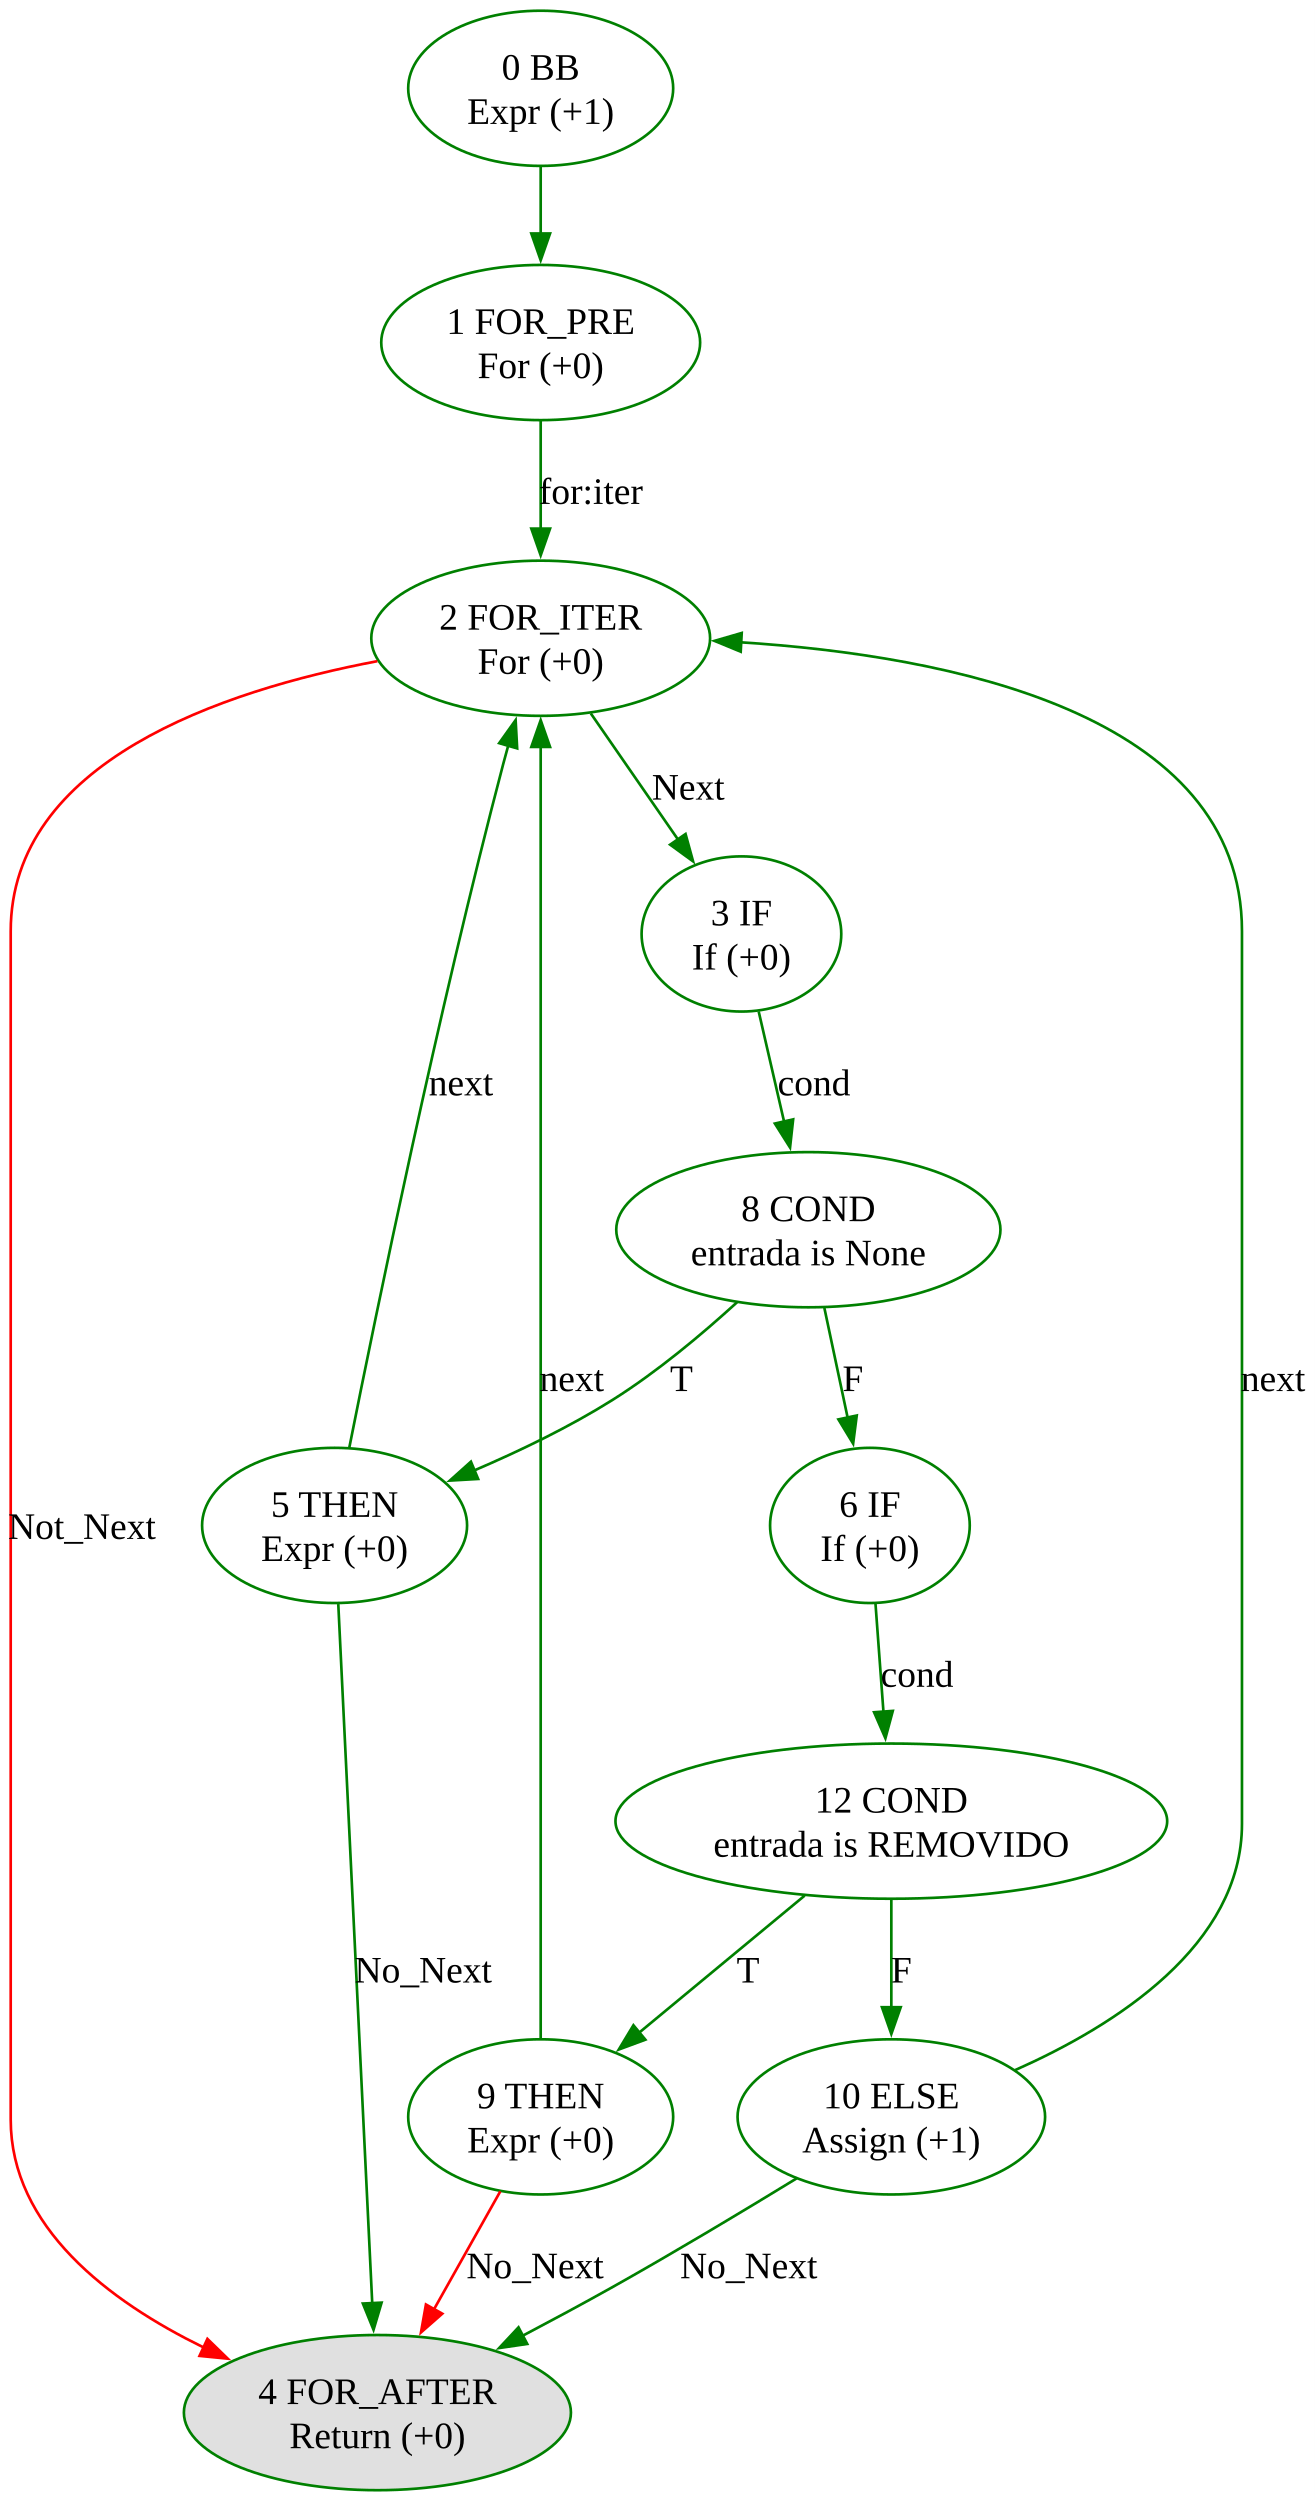
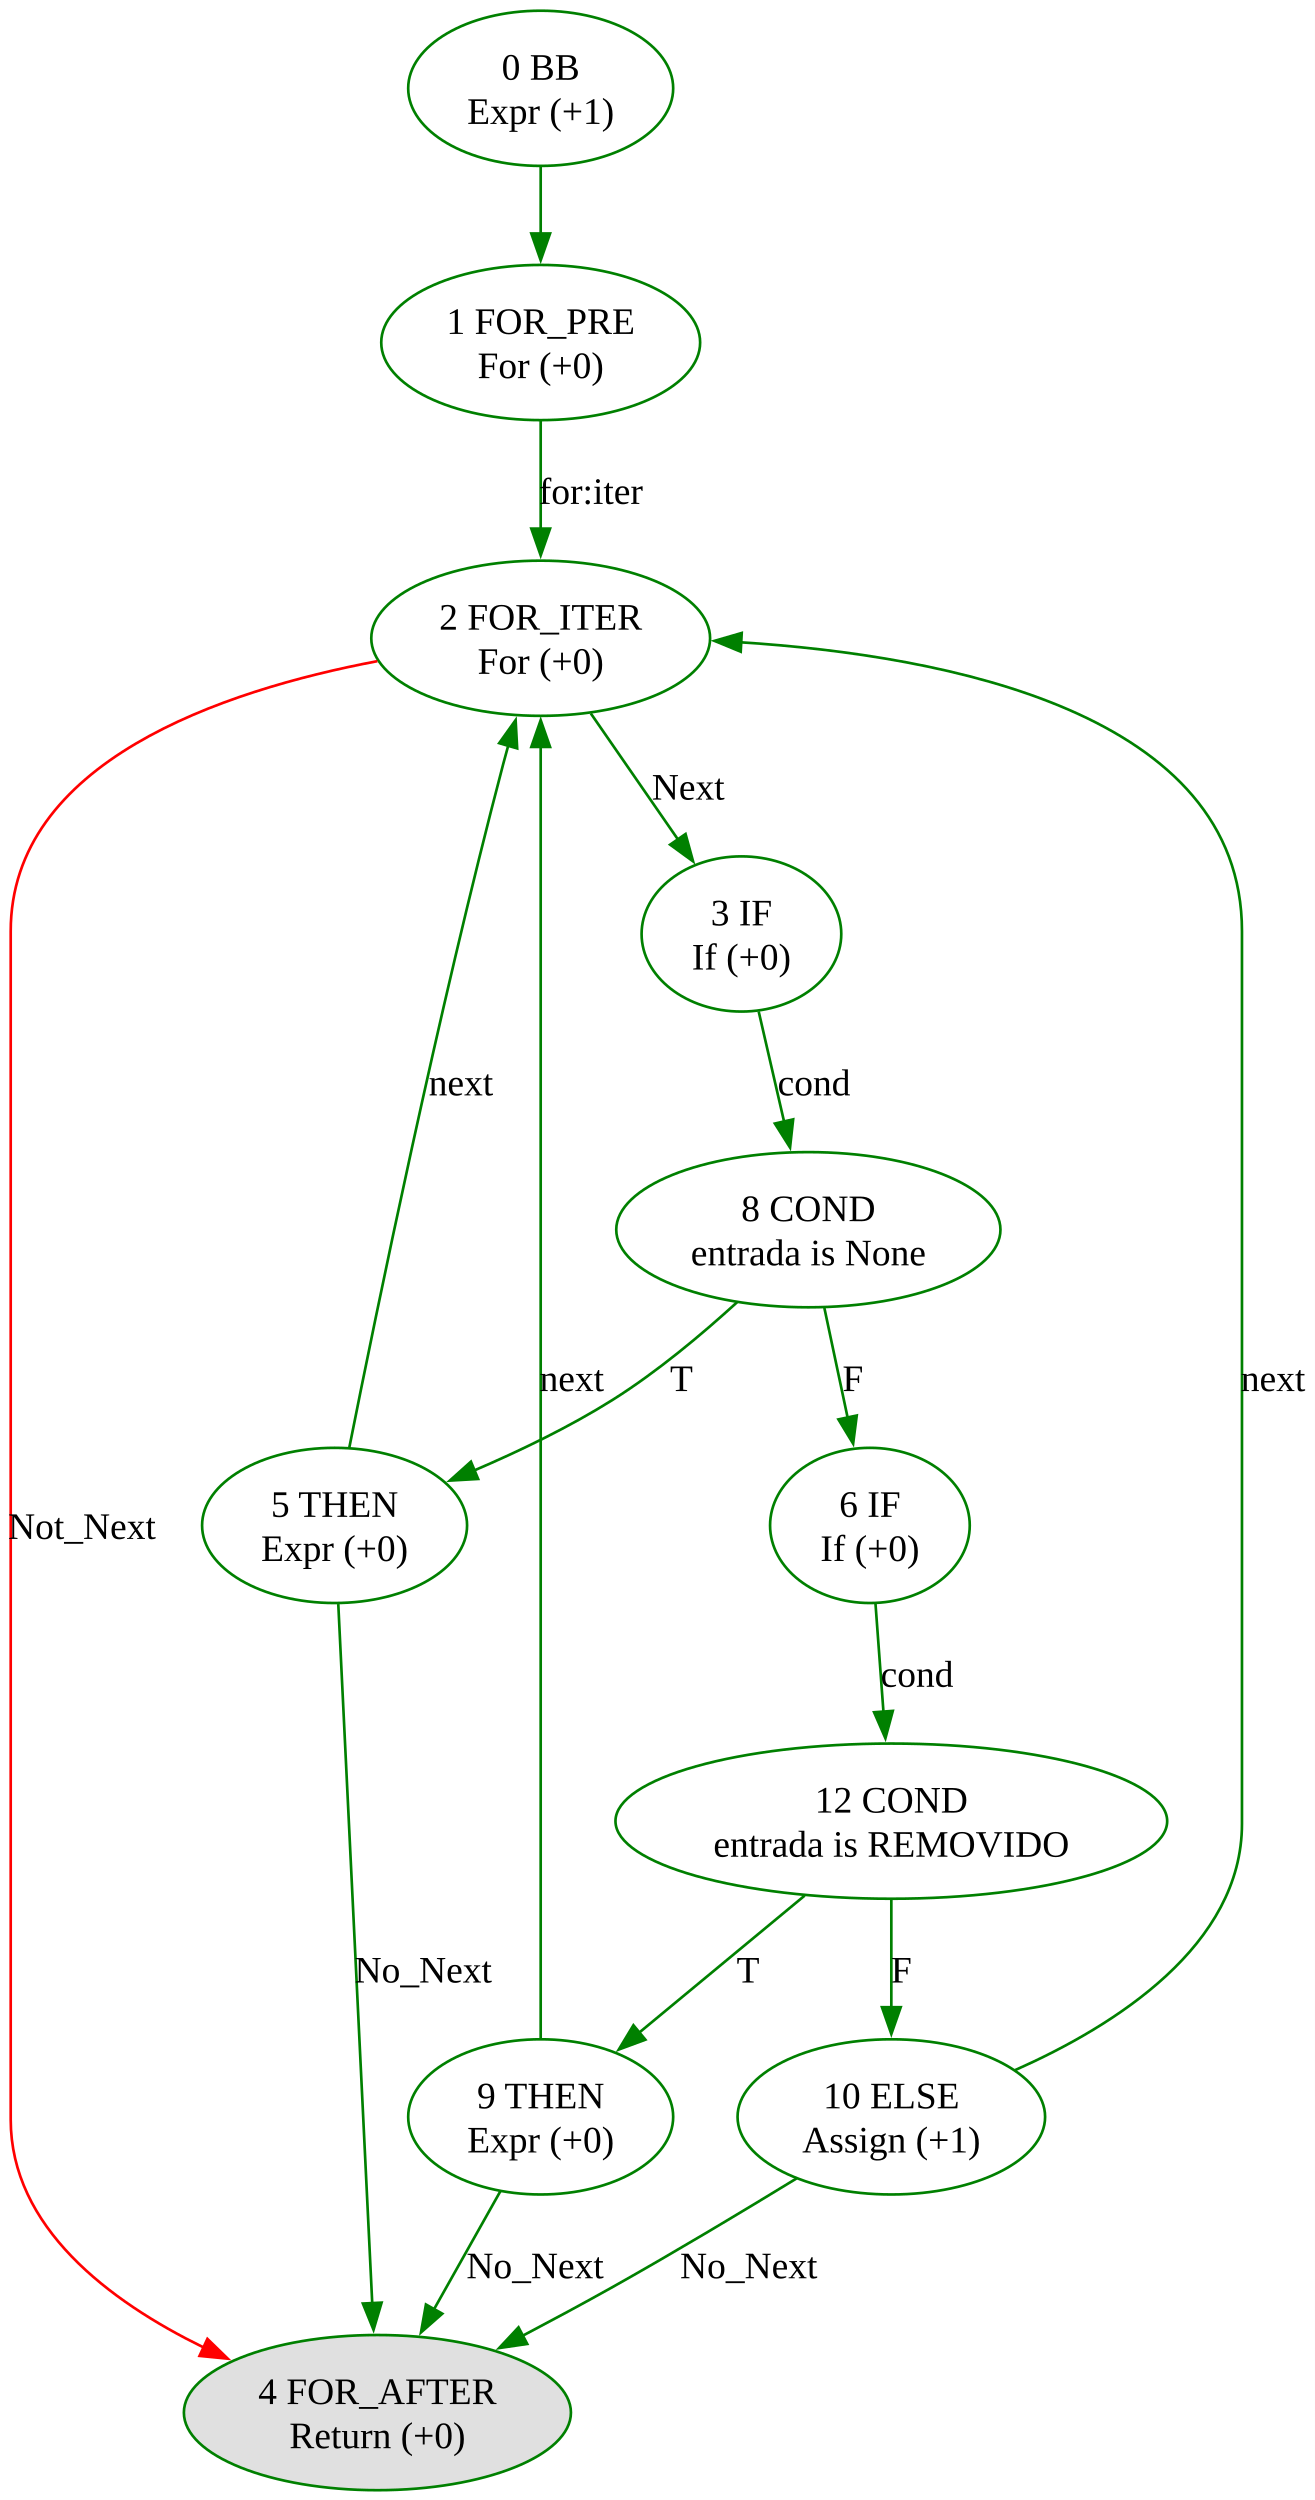
<svg xmlns="http://www.w3.org/2000/svg" xmlns:xlink="http://www.w3.org/1999/xlink" width="491pt" height="934pt" viewBox="0.00 0.00 491.00 934.00">
  <g id="graph0" class="graph" transform="scale(1 1) rotate(0) translate(4 930.34)">
    <polygon fill="white" stroke="none" points="-4,4 -4,-930.34 487.25,-930.34 487.25,4 -4,4" />
    <g id="node1" class="node">
      <g id="a_node1">
        <a xlink:title="'&#10;        Gera uma representaÃ§Ã£o textual da tabela,&#10;        Ãºtil para depuraÃ§Ã£o e demonstraÃ§Ã£o em aula.&#10;        '&#10;linhas = []&#10;">
          <ellipse fill="none" stroke="green" cx="198" cy="-897.35" rx="49.5" ry="28.99" />
          <text xml:space="preserve" text-anchor="middle" x="198" y="-900.55" font-family="Times New Roman,serif" font-size="14.00">0 BB</text>
          <text xml:space="preserve" text-anchor="middle" x="198" y="-884.05" font-family="Times New Roman,serif" font-size="14.00">Expr (+1)</text>
        </a>
      </g>
    </g>
    <g id="node2" class="node">
      <g id="a_node2">
        <a xlink:title="for i, entrada in enumerate(self.tabela):&#10;    if entrada is None:&#10;        linhas.append(f'{i}: VAZIO')&#10;    elif entrada is REMOVIDO:&#10;        linhas.append(f'{i}: REMOVIDO')&#10;    else:&#10;        chave, valor = entrada&#10;        linhas.append(f'{i}: {chave} -&gt; {valor}')&#10;">
          <ellipse fill="none" stroke="green" cx="198" cy="-802.37" rx="59.57" ry="28.99" />
          <text xml:space="preserve" text-anchor="middle" x="198" y="-805.57" font-family="Times New Roman,serif" font-size="14.00">1 FOR_PRE</text>
          <text xml:space="preserve" text-anchor="middle" x="198" y="-789.07" font-family="Times New Roman,serif" font-size="14.00">For (+0)</text>
        </a>
      </g>
    </g>
    <g id="edge1" class="edge">
      <path fill="none" stroke="green" d="M198,-867.95C198,-860.11 198,-851.46 198,-843.1" />
      <polygon fill="green" stroke="green" points="201.5,-843.11 198,-833.11 194.5,-843.11 201.5,-843.11" />
    </g>
    <g id="node3" class="node">
      <ellipse fill="none" stroke="green" cx="198" cy="-691.89" rx="63.29" ry="28.99" />
      <text xml:space="preserve" text-anchor="middle" x="198" y="-695.09" font-family="Times New Roman,serif" font-size="14.00">2 FOR_ITER</text>
      <text xml:space="preserve" text-anchor="middle" x="198" y="-678.59" font-family="Times New Roman,serif" font-size="14.00">For (+0)</text>
    </g>
    <g id="edge2" class="edge">
      <path fill="none" stroke="green" d="M198,-773.15C198,-760.82 198,-746.13 198,-732.72" />
      <polygon fill="green" stroke="green" points="201.5,-732.86 198,-722.86 194.5,-732.86 201.5,-732.86" />
      <text xml:space="preserve" text-anchor="middle" x="216.75" y="-742.08" font-family="Times New Roman,serif" font-size="14.00">for:iter</text>
    </g>
    <g id="node4" class="node">
      <g id="a_node4">
        <a xlink:title="if entrada is None:&#10;    linhas.append(f'{i}: VAZIO')&#10;elif entrada is REMOVIDO:&#10;    linhas.append(f'{i}: REMOVIDO')&#10;else:&#10;    chave, valor = entrada&#10;    linhas.append(f'{i}: {chave} -&gt; {valor}')&#10;">
          <ellipse fill="none" stroke="green" cx="273" cy="-581.41" rx="37.3" ry="28.99" />
          <text xml:space="preserve" text-anchor="middle" x="273" y="-584.61" font-family="Times New Roman,serif" font-size="14.00">3 IF</text>
          <text xml:space="preserve" text-anchor="middle" x="273" y="-568.11" font-family="Times New Roman,serif" font-size="14.00">If (+0)</text>
        </a>
      </g>
    </g>
    <g id="edge3" class="edge">
      <path fill="none" stroke="green" d="M216.73,-663.79C226.65,-649.45 238.93,-631.69 249.48,-616.43" />
      <polygon fill="green" stroke="green" points="252.12,-618.76 254.93,-608.54 246.36,-614.78 252.12,-618.76" />
      <text xml:space="preserve" text-anchor="middle" x="253.12" y="-631.6" font-family="Times New Roman,serif" font-size="14.00">Next</text>
    </g>
    <g id="node5" class="node">
      <g id="a_node5">
        <a xlink:title="return '&#10;'.join(linhas)&#10;">
          <ellipse fill="#e0e0e0" stroke="green" cx="137" cy="-28.99" rx="72.3" ry="28.99" />
          <text xml:space="preserve" text-anchor="middle" x="137" y="-32.19" font-family="Times New Roman,serif" font-size="14.00">4 FOR_AFTER</text>
          <text xml:space="preserve" text-anchor="middle" x="137" y="-15.69" font-family="Times New Roman,serif" font-size="14.00">Return (+0)</text>
        </a>
      </g>
    </g>
    <g id="edge10" class="edge">
      <path fill="none" stroke="red" d="M136.98,-683.33C78.8,-672.31 0,-645.71 0,-582.41 0,-582.41 0,-582.41 0,-138.47 0,-98.3 36.66,-70.66 72.05,-53.34" />
      <polygon fill="red" stroke="red" points="73.49,-56.53 81.09,-49.14 70.54,-50.18 73.49,-56.53" />
      <text xml:space="preserve" text-anchor="middle" x="26.62" y="-355.39" font-family="Times New Roman,serif" font-size="14.00">Not_Next</text>
    </g>
    <g id="node8" class="node">
      <g id="a_node8">
        <a xlink:title="entrada is None">
          <ellipse fill="none" stroke="green" cx="298" cy="-470.92" rx="71.77" ry="28.99" />
          <text xml:space="preserve" text-anchor="middle" x="298" y="-474.12" font-family="Times New Roman,serif" font-size="14.00">8 COND</text>
          <text xml:space="preserve" text-anchor="middle" x="298" y="-457.62" font-family="Times New Roman,serif" font-size="14.00">entrada is None</text>
        </a>
      </g>
    </g>
    <g id="edge6" class="edge">
      <path fill="none" stroke="green" d="M279.44,-552.47C282.33,-539.91 285.8,-524.88 288.95,-511.21" />
      <polygon fill="green" stroke="green" points="292.32,-512.15 291.16,-501.62 285.5,-510.58 292.32,-512.15" />
      <text xml:space="preserve" text-anchor="middle" x="300.12" y="-521.11" font-family="Times New Roman,serif" font-size="14.00">cond</text>
    </g>
    <g id="node6" class="node">
      <g id="a_node6">
        <a xlink:title="linhas.append(f'{i}: VAZIO')&#10;">
          <ellipse fill="none" stroke="green" cx="121" cy="-360.44" rx="49.5" ry="28.99" />
          <text xml:space="preserve" text-anchor="middle" x="121" y="-363.64" font-family="Times New Roman,serif" font-size="14.00">5 THEN</text>
          <text xml:space="preserve" text-anchor="middle" x="121" y="-347.14" font-family="Times New Roman,serif" font-size="14.00">Expr (+0)</text>
        </a>
      </g>
    </g>
    <g id="edge11" class="edge">
      <path fill="none" stroke="green" d="M126.47,-389.37C136.62,-440.41 159.58,-552.02 184,-644.9 184.6,-647.17 185.23,-649.49 185.89,-651.84" />
      <polygon fill="green" stroke="green" points="182.49,-652.69 188.64,-661.32 189.21,-650.74 182.49,-652.69" />
      <text xml:space="preserve" text-anchor="middle" x="168.21" y="-521.11" font-family="Times New Roman,serif" font-size="14.00">next</text>
    </g>
    <g id="edge12" class="edge">
      <path fill="none" stroke="green" d="M122.38,-331.07C125.23,-272.32 131.79,-137.23 135.07,-69.8" />
      <polygon fill="green" stroke="green" points="138.56,-70.08 135.55,-59.93 131.57,-69.74 138.56,-70.08" />
      <text xml:space="preserve" text-anchor="middle" x="154.12" y="-189.67" font-family="Times New Roman,serif" font-size="14.00">No_Next</text>
    </g>
    <g id="node7" class="node">
      <g id="a_node7">
        <a xlink:title="if entrada is REMOVIDO:&#10;    linhas.append(f'{i}: REMOVIDO')&#10;else:&#10;    chave, valor = entrada&#10;    linhas.append(f'{i}: {chave} -&gt; {valor}')&#10;">
          <ellipse fill="none" stroke="green" cx="321" cy="-360.44" rx="37.3" ry="28.99" />
          <text xml:space="preserve" text-anchor="middle" x="321" y="-363.64" font-family="Times New Roman,serif" font-size="14.00">6 IF</text>
          <text xml:space="preserve" text-anchor="middle" x="321" y="-347.14" font-family="Times New Roman,serif" font-size="14.00">If (+0)</text>
        </a>
      </g>
    </g>
    <g id="node11" class="node">
      <g id="a_node11">
        <a xlink:title="entrada is REMOVIDO">
          <ellipse fill="none" stroke="green" cx="329" cy="-249.96" rx="103.06" ry="28.99" />
          <text xml:space="preserve" text-anchor="middle" x="329" y="-253.16" font-family="Times New Roman,serif" font-size="14.00">12 COND</text>
          <text xml:space="preserve" text-anchor="middle" x="329" y="-236.66" font-family="Times New Roman,serif" font-size="14.00">entrada is REMOVIDO</text>
        </a>
      </g>
    </g>
    <g id="edge9" class="edge">
      <path fill="none" stroke="green" d="M323.08,-331.22C323.99,-318.89 325.07,-304.2 326.06,-290.78" />
      <polygon fill="green" stroke="green" points="329.55,-291.15 326.79,-280.92 322.56,-290.64 329.55,-291.15" />
      <text xml:space="preserve" text-anchor="middle" x="338.6" y="-300.15" font-family="Times New Roman,serif" font-size="14.00">cond</text>
    </g>
    <g id="edge4" class="edge">
      <path fill="none" stroke="green" d="M271.41,-443.86C258.18,-431.78 241.52,-417.84 225,-407.43 208.88,-397.28 190.15,-388.25 173.05,-380.93" />
      <polygon fill="green" stroke="green" points="174.63,-377.8 164.05,-377.19 171.94,-384.26 174.63,-377.8" />
      <text xml:space="preserve" text-anchor="middle" x="250.59" y="-410.63" font-family="Times New Roman,serif" font-size="14.00">T</text>
    </g>
    <g id="edge5" class="edge">
      <path fill="none" stroke="green" d="M303.98,-441.7C306.64,-429.15 309.82,-414.15 312.71,-400.54" />
      <polygon fill="green" stroke="green" points="316.08,-401.51 314.73,-391 309.24,-400.05 316.08,-401.51" />
      <text xml:space="preserve" text-anchor="middle" x="314.63" y="-410.63" font-family="Times New Roman,serif" font-size="14.00">F</text>
    </g>
    <g id="node9" class="node">
      <g id="a_node9">
        <a xlink:title="linhas.append(f'{i}: REMOVIDO')&#10;">
          <ellipse fill="none" stroke="green" cx="198" cy="-139.47" rx="49.5" ry="28.99" />
          <text xml:space="preserve" text-anchor="middle" x="198" y="-142.67" font-family="Times New Roman,serif" font-size="14.00">9 THEN</text>
          <text xml:space="preserve" text-anchor="middle" x="198" y="-126.17" font-family="Times New Roman,serif" font-size="14.00">Expr (+0)</text>
        </a>
      </g>
    </g>
    <g id="edge13" class="edge">
      <path fill="none" stroke="green" d="M198,-168.57C198,-190.47 198,-221.65 198,-248.96 198,-582.41 198,-582.41 198,-582.41 198,-605.23 198,-630.76 198,-651.32" />
      <polygon fill="green" stroke="green" points="194.5,-651.28 198,-661.28 201.5,-651.28 194.5,-651.28" />
      <text xml:space="preserve" text-anchor="middle" x="209.62" y="-410.63" font-family="Times New Roman,serif" font-size="14.00">next</text>
    </g>
    <g id="edge14" class="edge">
-       <path fill="none" stroke="red" d="M182.92,-111.66C175.41,-98.3 166.21,-81.93 158.02,-67.37" />
-       <polygon fill="red" stroke="red" points="161.24,-65.95 153.28,-58.95 155.13,-69.38 161.24,-65.95" />
+       <path fill="none" stroke="green" d="M182.92,-111.66C175.41,-98.3 166.21,-81.93 158.02,-67.37" />
+       <polygon fill="green" stroke="green" points="161.24,-65.95 153.28,-58.95 155.13,-69.38 161.24,-65.95" />
      <text xml:space="preserve" text-anchor="middle" x="195.9" y="-79.18" font-family="Times New Roman,serif" font-size="14.00">No_Next</text>
    </g>
    <g id="node10" class="node">
      <g id="a_node10">
        <a xlink:title="chave, valor = entrada&#10;linhas.append(f'{i}: {chave} -&gt; {valor}')&#10;">
          <ellipse fill="none" stroke="green" cx="329" cy="-139.47" rx="57.45" ry="28.99" />
          <text xml:space="preserve" text-anchor="middle" x="329" y="-142.67" font-family="Times New Roman,serif" font-size="14.00">10 ELSE</text>
          <text xml:space="preserve" text-anchor="middle" x="329" y="-126.17" font-family="Times New Roman,serif" font-size="14.00">Assign (+1)</text>
        </a>
      </g>
    </g>
    <g id="edge15" class="edge">
      <path fill="none" stroke="green" d="M375.19,-156.92C412.9,-173.66 460,-203.63 460,-248.96 460,-582.41 460,-582.41 460,-582.41 460,-664.05 350.04,-685.44 272.6,-690.38" />
      <polygon fill="green" stroke="green" points="272.73,-686.87 262.93,-690.91 273.11,-693.86 272.73,-686.87" />
      <text xml:space="preserve" text-anchor="middle" x="471.62" y="-410.63" font-family="Times New Roman,serif" font-size="14.00">next</text>
    </g>
    <g id="edge16" class="edge">
      <path fill="none" stroke="green" d="M293.69,-116.54C273.7,-104.31 248.15,-88.97 225,-75.98 214.18,-69.91 202.49,-63.62 191.27,-57.71" />
      <polygon fill="green" stroke="green" points="192.97,-54.65 182.48,-53.11 189.72,-60.85 192.97,-54.65" />
      <text xml:space="preserve" text-anchor="middle" x="275.72" y="-79.18" font-family="Times New Roman,serif" font-size="14.00">No_Next</text>
    </g>
    <g id="edge7" class="edge">
      <path fill="none" stroke="green" d="M296.62,-222.14C277.83,-206.58 254.1,-186.93 234.63,-170.81" />
      <polygon fill="green" stroke="green" points="237.11,-168.32 227.18,-164.64 232.65,-173.71 237.11,-168.32" />
      <text xml:space="preserve" text-anchor="middle" x="275.47" y="-189.67" font-family="Times New Roman,serif" font-size="14.00">T</text>
    </g>
    <g id="edge8" class="edge">
      <path fill="none" stroke="green" d="M329,-220.74C329,-208.4 329,-193.72 329,-180.3" />
      <polygon fill="green" stroke="green" points="332.5,-180.44 329,-170.44 325.5,-180.44 332.5,-180.44" />
      <text xml:space="preserve" text-anchor="middle" x="332.75" y="-189.67" font-family="Times New Roman,serif" font-size="14.00">F</text>
    </g>
  </g>
</svg>
